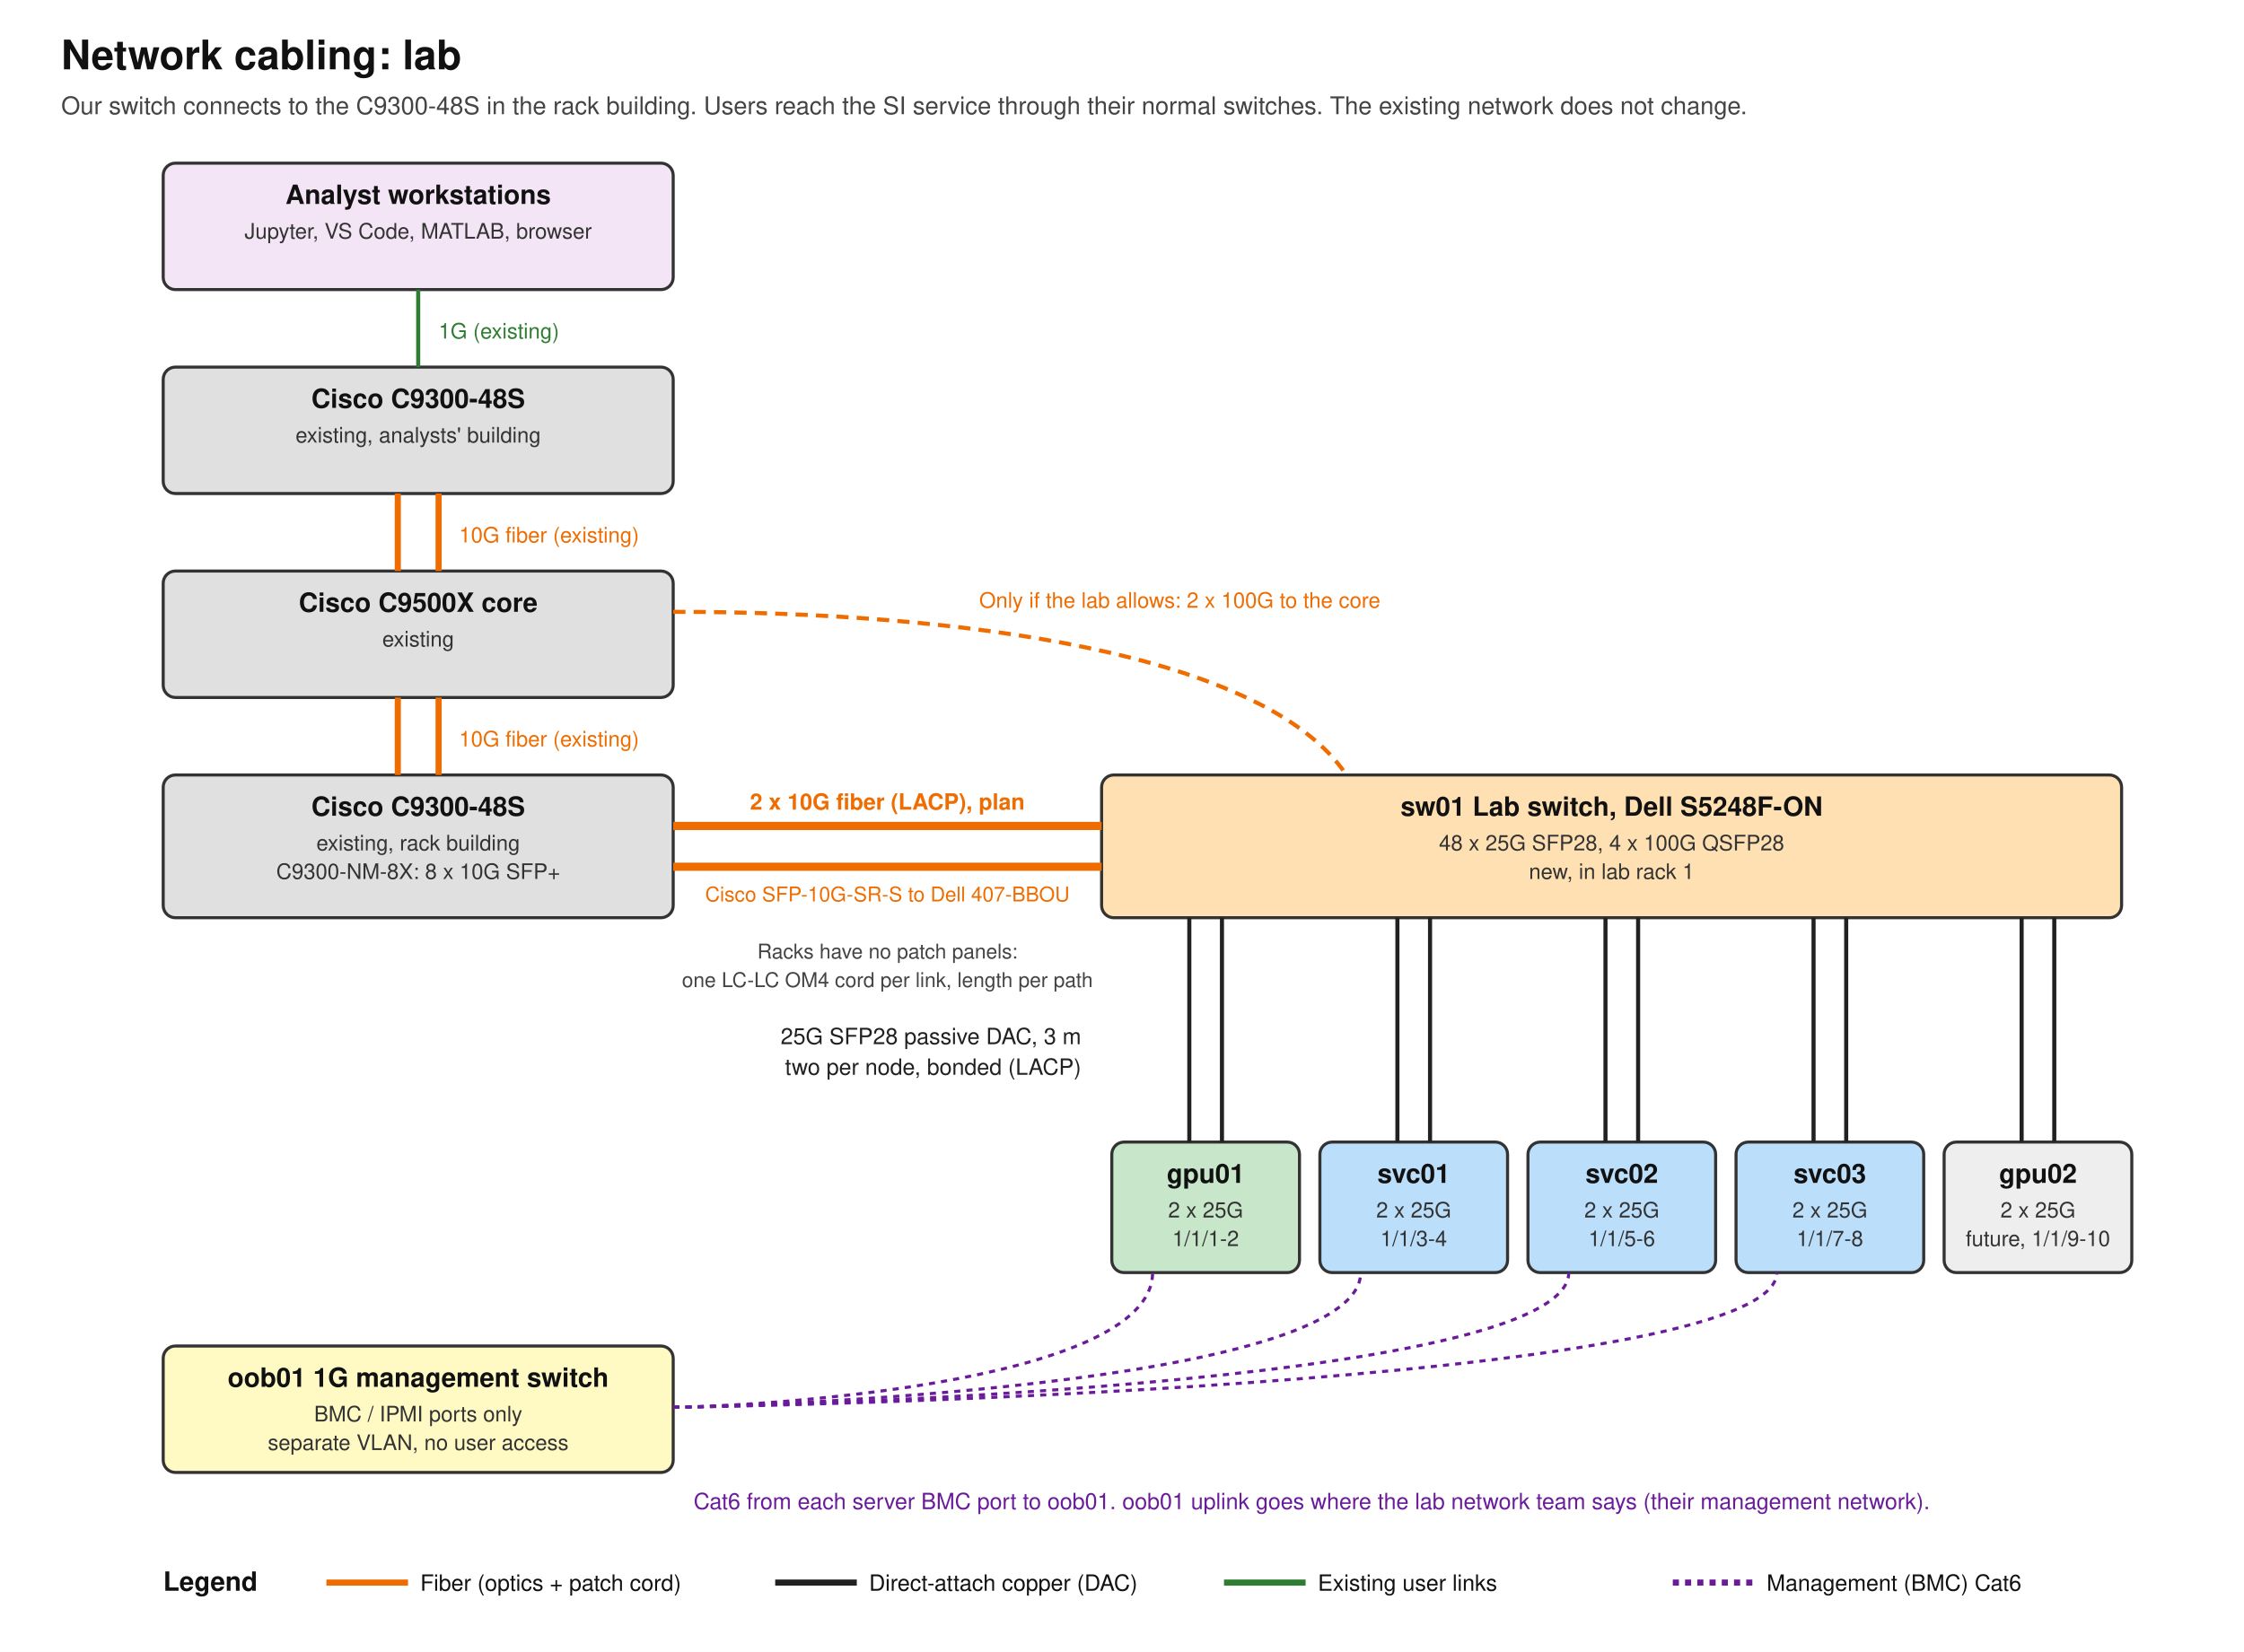
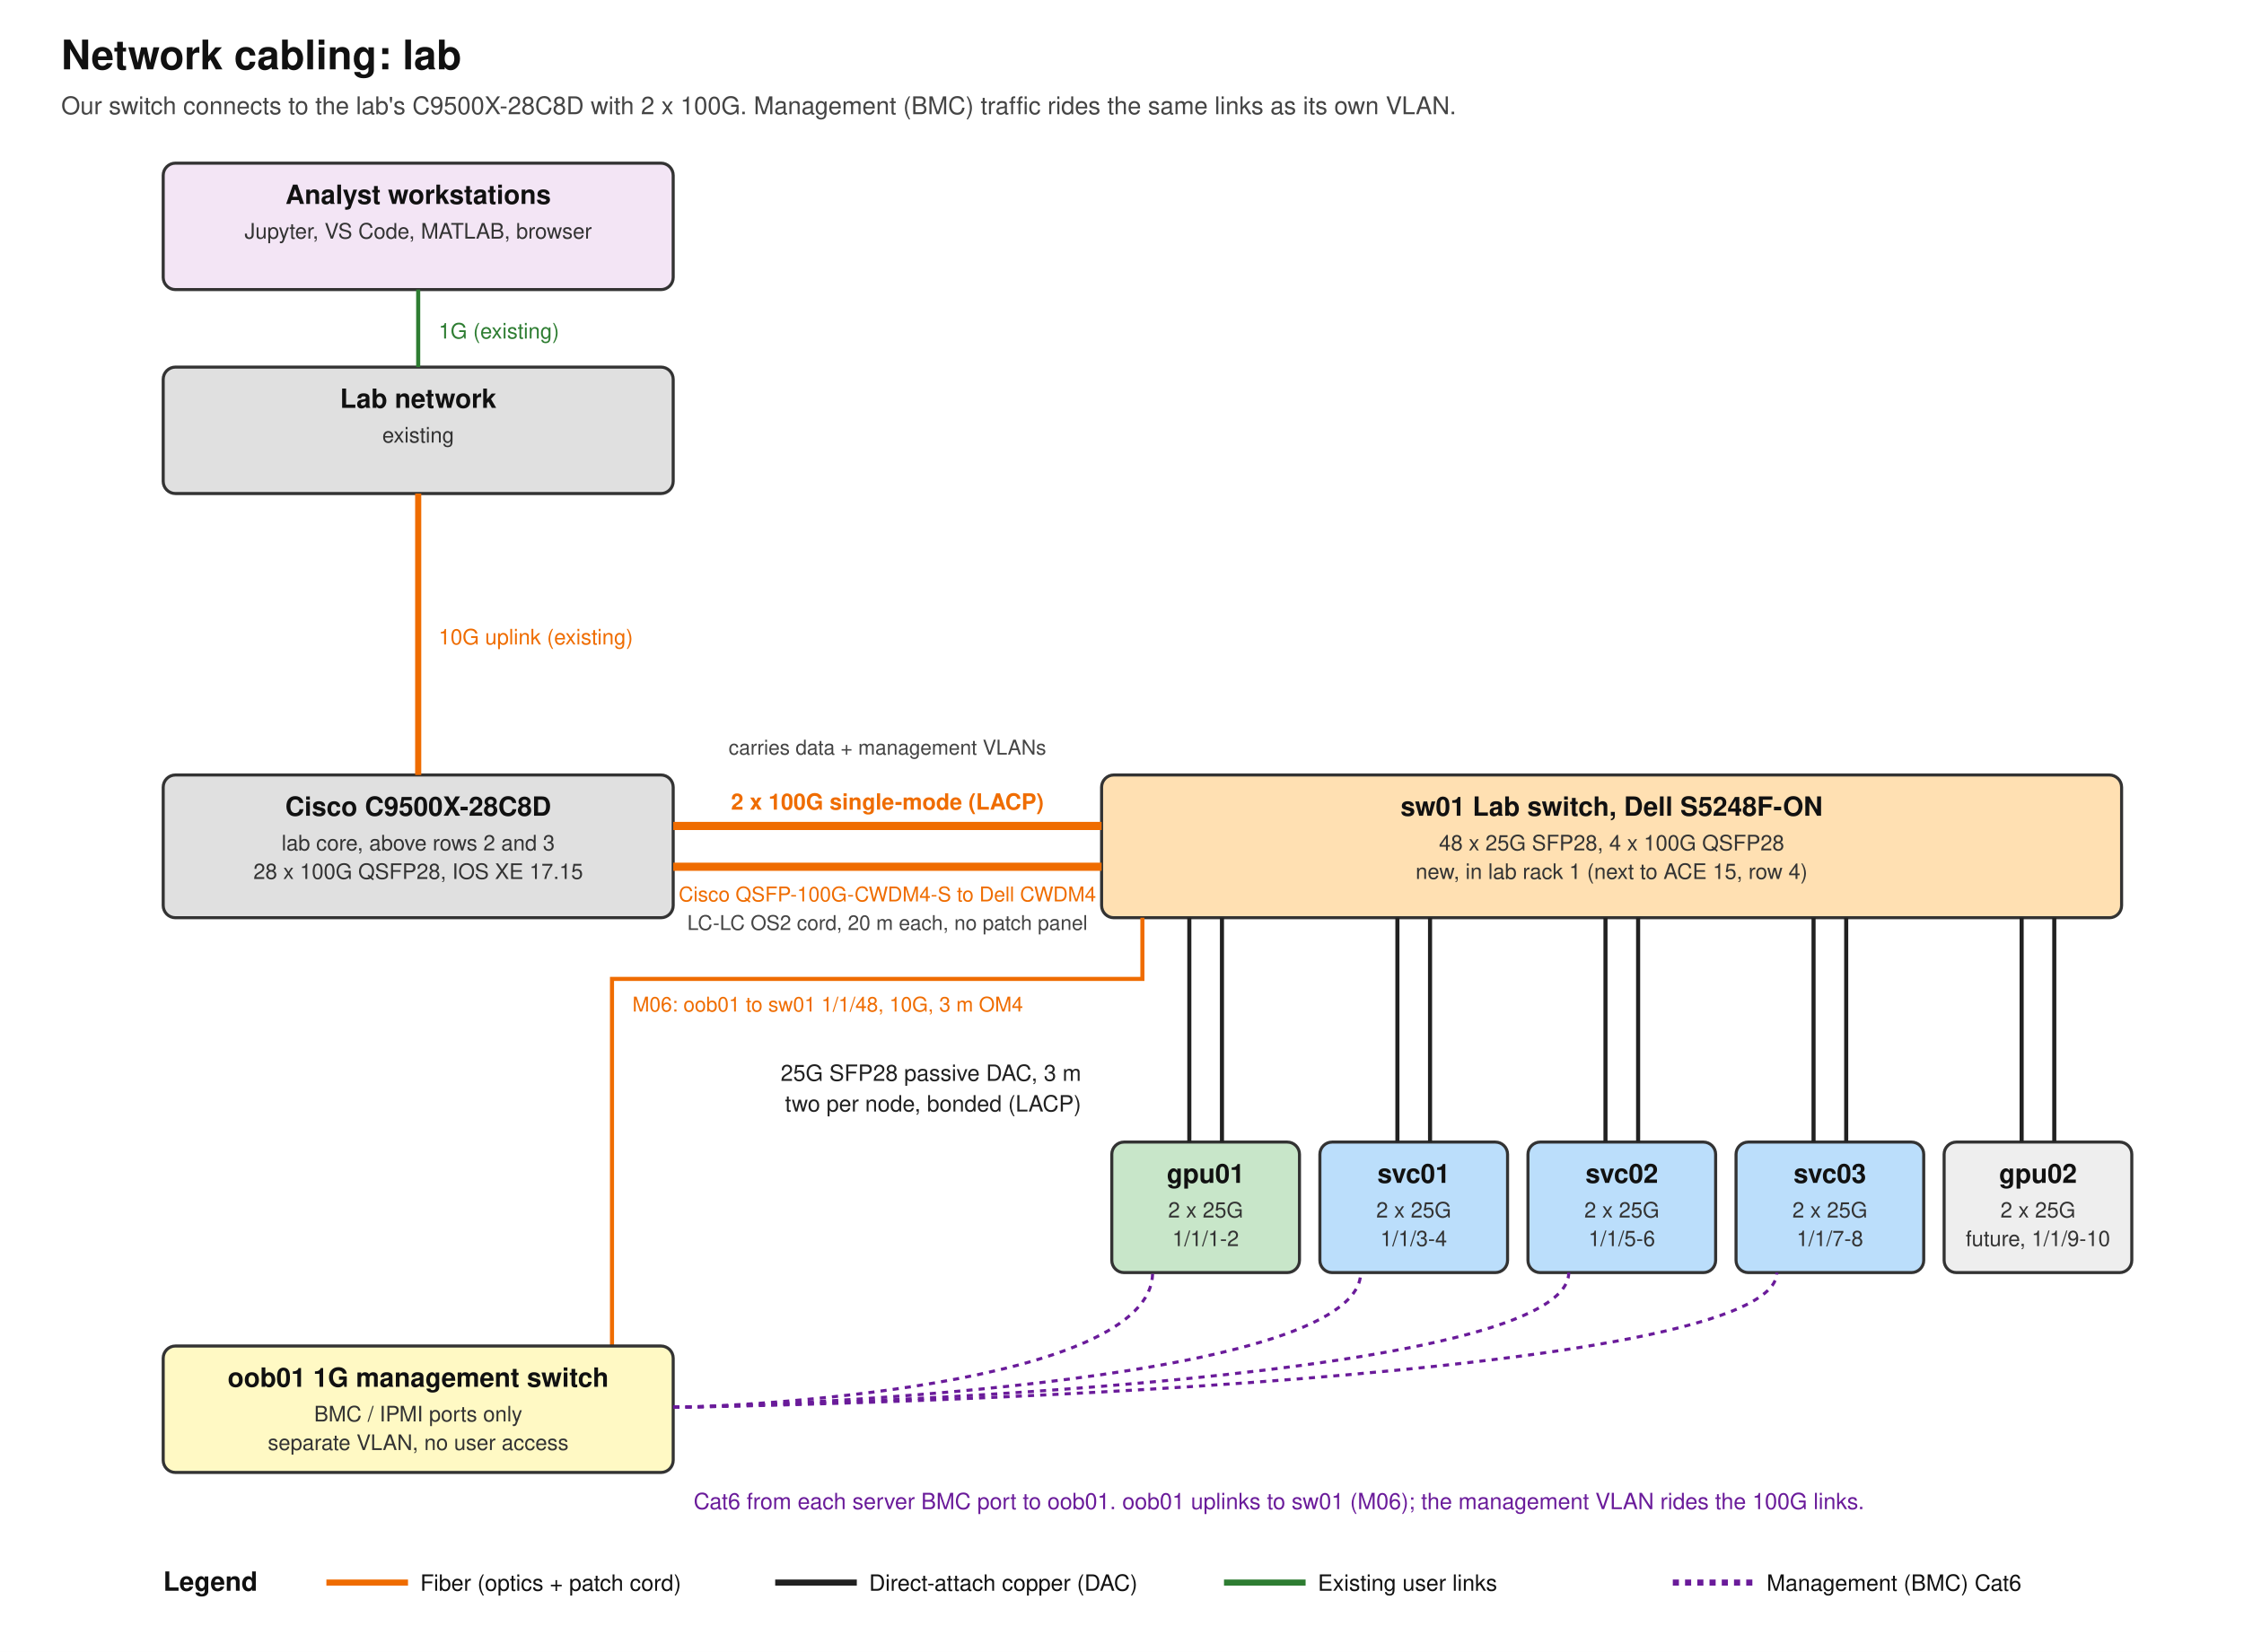
<svg xmlns="http://www.w3.org/2000/svg" viewBox="0 0 1100 810" width="1100" height="810" font-family="Helvetica, Arial, sans-serif">
  <rect width="1100" height="810" fill="#ffffff" />
  <text x="30" y="34" font-size="20" text-anchor="start" font-weight="bold" fill="#111">Network cabling: lab</text>
-   <text x="30" y="56" font-size="12" text-anchor="start" font-weight="normal" fill="#444">Our switch connects to the C9300-48S in the rack building. Users reach the SI service through their normal switches. The existing network does not change.</text>
+   <text x="30" y="56" font-size="12" text-anchor="start" font-weight="normal" fill="#444">Our switch connects to the lab's C9500X-28C8D with 2 x 100G. Management (BMC) traffic rides the same links as its own VLAN.</text>
  <rect x="80" y="80" width="250" height="62" fill="#f3e5f5" stroke="#333" stroke-width="1.5" rx="6" />
  <text x="205.0" y="100" font-size="13" text-anchor="middle" font-weight="bold" fill="#111">Analyst workstations</text>
  <text x="205.0" y="117" font-size="10.5" text-anchor="middle" font-weight="normal" fill="#333">Jupyter, VS Code, MATLAB, browser</text>
  <rect x="80" y="180" width="250" height="62" fill="#e0e0e0" stroke="#333" stroke-width="1.5" rx="6" />
-   <text x="205.0" y="200" font-size="13" text-anchor="middle" font-weight="bold" fill="#111">Cisco C9300-48S</text>
-   <text x="205.0" y="217" font-size="10.5" text-anchor="middle" font-weight="normal" fill="#333">existing, analysts' building</text>
-   <rect x="80" y="280" width="250" height="62" fill="#e0e0e0" stroke="#333" stroke-width="1.5" rx="6" />
-   <text x="205.0" y="300" font-size="13" text-anchor="middle" font-weight="bold" fill="#111">Cisco C9500X core</text>
-   <text x="205.0" y="317" font-size="10.5" text-anchor="middle" font-weight="normal" fill="#333">existing</text>
+   <text x="205.0" y="200" font-size="13" text-anchor="middle" font-weight="bold" fill="#111">Lab network</text>
+   <text x="205.0" y="217" font-size="10.5" text-anchor="middle" font-weight="normal" fill="#333">existing</text>
  <rect x="80" y="380" width="250" height="70" fill="#e0e0e0" stroke="#333" stroke-width="1.5" rx="6" />
-   <text x="205.0" y="400" font-size="13" text-anchor="middle" font-weight="bold" fill="#111">Cisco C9300-48S</text>
-   <text x="205.0" y="417" font-size="10.5" text-anchor="middle" font-weight="normal" fill="#333">existing, rack building</text>
-   <text x="205.0" y="431" font-size="10.5" text-anchor="middle" font-weight="normal" fill="#333">C9300-NM-8X: 8 x 10G SFP+</text>
+   <text x="205.0" y="400" font-size="13" text-anchor="middle" font-weight="bold" fill="#111">Cisco C9500X-28C8D</text>
+   <text x="205.0" y="417" font-size="10.5" text-anchor="middle" font-weight="normal" fill="#333">lab core, above rows 2 and 3</text>
+   <text x="205.0" y="431" font-size="10.5" text-anchor="middle" font-weight="normal" fill="#333">28 x 100G QSFP28, IOS XE 17.15</text>
  <line x1="205" y1="142" x2="205" y2="180" stroke="#2e7d32" stroke-width="2" />
  <text x="215" y="166" font-size="10.5" text-anchor="start" font-weight="normal" fill="#2e7d32">1G (existing)</text>
-   <line x1="195" y1="242" x2="195" y2="280" stroke="#ef6c00" stroke-width="3" />
-   <line x1="215" y1="242" x2="215" y2="280" stroke="#ef6c00" stroke-width="3" />
-   <text x="225" y="266" font-size="10.5" text-anchor="start" font-weight="normal" fill="#ef6c00">10G fiber (existing)</text>
-   <line x1="195" y1="342" x2="195" y2="380" stroke="#ef6c00" stroke-width="3" />
-   <line x1="215" y1="342" x2="215" y2="380" stroke="#ef6c00" stroke-width="3" />
-   <text x="225" y="366" font-size="10.5" text-anchor="start" font-weight="normal" fill="#ef6c00">10G fiber (existing)</text>
+   <line x1="205" y1="242" x2="205" y2="380" stroke="#ef6c00" stroke-width="3" />
+   <text x="215" y="316" font-size="10.5" text-anchor="start" font-weight="normal" fill="#ef6c00">10G uplink (existing)</text>
  <rect x="540" y="380" width="500" height="70" fill="#ffe0b2" stroke="#333" stroke-width="1.5" rx="6" />
  <text x="790.0" y="400" font-size="13" text-anchor="middle" font-weight="bold" fill="#111">sw01 Lab switch, Dell S5248F-ON</text>
  <text x="790.0" y="417" font-size="10.5" text-anchor="middle" font-weight="normal" fill="#333">48 x 25G SFP28, 4 x 100G QSFP28</text>
-   <text x="790.0" y="431" font-size="10.5" text-anchor="middle" font-weight="normal" fill="#333">new, in lab rack 1</text>
+   <text x="790.0" y="431" font-size="10.5" text-anchor="middle" font-weight="normal" fill="#333">new, in lab rack 1 (next to ACE 15, row 4)</text>
  <path d="M330 405 L540 405" fill="none" stroke="#ef6c00" stroke-width="4" />
  <path d="M330 425 L540 425" fill="none" stroke="#ef6c00" stroke-width="4" />
-   <text x="435" y="397" font-size="11" text-anchor="middle" font-weight="bold" fill="#ef6c00">2 x 10G fiber (LACP), plan</text>
-   <text x="435" y="442" font-size="10" text-anchor="middle" font-weight="normal" fill="#ef6c00">Cisco SFP-10G-SR-S to Dell 407-BBOU</text>
-   <text x="435" y="470" font-size="10" text-anchor="middle" font-weight="normal" fill="#444">Racks have no patch panels:</text>
-   <text x="435" y="484" font-size="10" text-anchor="middle" font-weight="normal" fill="#444">one LC-LC OM4 cord per link, length per path</text>
-   <path d="M330 300 C 470 300, 620 320, 660 380" fill="none" stroke="#ef6c00" stroke-width="2" stroke-dasharray="6 4" />
-   <text x="480" y="298" font-size="10.5" text-anchor="start" font-weight="normal" fill="#ef6c00">Only if the lab allows: 2 x 100G to the core</text>
+   <text x="435" y="397" font-size="11" text-anchor="middle" font-weight="bold" fill="#ef6c00">2 x 100G single-mode (LACP)</text>
+   <text x="435" y="442" font-size="10" text-anchor="middle" font-weight="normal" fill="#ef6c00">Cisco QSFP-100G-CWDM4-S to Dell CWDM4</text>
+   <text x="435" y="456" font-size="10" text-anchor="middle" font-weight="normal" fill="#444">LC-LC OS2 cord, 20 m each, no patch panel</text>
+   <text x="435" y="370" font-size="10" text-anchor="middle" font-weight="normal" fill="#444">carries data + management VLANs</text>
+   <path d="M300 660 L300 480 L560 480 L560 450" fill="none" stroke="#ef6c00" stroke-width="2" />
+   <text x="310" y="496" font-size="10" text-anchor="start" font-weight="normal" fill="#ef6c00">M06: oob01 to sw01 1/1/48, 10G, 3 m OM4</text>
  <rect x="545" y="560" width="92" height="64" fill="#c8e6c9" stroke="#333" stroke-width="1.5" rx="6" />
  <text x="591.0" y="580" font-size="13" text-anchor="middle" font-weight="bold" fill="#111">gpu01</text>
  <text x="591.0" y="597" font-size="10.5" text-anchor="middle" font-weight="normal" fill="#333">2 x 25G</text>
  <text x="591.0" y="611" font-size="10.5" text-anchor="middle" font-weight="normal" fill="#333">1/1/1-2</text>
  <line x1="583" y1="450" x2="583" y2="560" stroke="#212121" stroke-width="2" />
  <line x1="599" y1="450" x2="599" y2="560" stroke="#212121" stroke-width="2" />
  <rect x="647" y="560" width="92" height="64" fill="#bbdefb" stroke="#333" stroke-width="1.5" rx="6" />
  <text x="693.0" y="580" font-size="13" text-anchor="middle" font-weight="bold" fill="#111">svc01</text>
  <text x="693.0" y="597" font-size="10.5" text-anchor="middle" font-weight="normal" fill="#333">2 x 25G</text>
  <text x="693.0" y="611" font-size="10.5" text-anchor="middle" font-weight="normal" fill="#333">1/1/3-4</text>
  <line x1="685" y1="450" x2="685" y2="560" stroke="#212121" stroke-width="2" />
  <line x1="701" y1="450" x2="701" y2="560" stroke="#212121" stroke-width="2" />
  <rect x="749" y="560" width="92" height="64" fill="#bbdefb" stroke="#333" stroke-width="1.5" rx="6" />
  <text x="795.0" y="580" font-size="13" text-anchor="middle" font-weight="bold" fill="#111">svc02</text>
  <text x="795.0" y="597" font-size="10.5" text-anchor="middle" font-weight="normal" fill="#333">2 x 25G</text>
  <text x="795.0" y="611" font-size="10.5" text-anchor="middle" font-weight="normal" fill="#333">1/1/5-6</text>
  <line x1="787" y1="450" x2="787" y2="560" stroke="#212121" stroke-width="2" />
  <line x1="803" y1="450" x2="803" y2="560" stroke="#212121" stroke-width="2" />
  <rect x="851" y="560" width="92" height="64" fill="#bbdefb" stroke="#333" stroke-width="1.5" rx="6" />
  <text x="897.0" y="580" font-size="13" text-anchor="middle" font-weight="bold" fill="#111">svc03</text>
  <text x="897.0" y="597" font-size="10.5" text-anchor="middle" font-weight="normal" fill="#333">2 x 25G</text>
  <text x="897.0" y="611" font-size="10.5" text-anchor="middle" font-weight="normal" fill="#333">1/1/7-8</text>
  <line x1="889" y1="450" x2="889" y2="560" stroke="#212121" stroke-width="2" />
  <line x1="905" y1="450" x2="905" y2="560" stroke="#212121" stroke-width="2" />
  <rect x="953" y="560" width="92" height="64" fill="#eeeeee" stroke="#333" stroke-width="1.5" rx="6" />
  <text x="999.0" y="580" font-size="13" text-anchor="middle" font-weight="bold" fill="#111">gpu02</text>
  <text x="999.0" y="597" font-size="10.5" text-anchor="middle" font-weight="normal" fill="#333">2 x 25G</text>
  <text x="999.0" y="611" font-size="10.5" text-anchor="middle" font-weight="normal" fill="#333">future, 1/1/9-10</text>
  <line x1="991" y1="450" x2="991" y2="560" stroke="#212121" stroke-width="2" />
  <line x1="1007" y1="450" x2="1007" y2="560" stroke="#212121" stroke-width="2" />
-   <text x="530" y="512" font-size="11" text-anchor="end" font-weight="normal" fill="#212121">25G SFP28 passive DAC, 3 m</text>
-   <text x="530" y="527" font-size="11" text-anchor="end" font-weight="normal" fill="#212121">two per node, bonded (LACP)</text>
+   <text x="530" y="530" font-size="11" text-anchor="end" font-weight="normal" fill="#212121">25G SFP28 passive DAC, 3 m</text>
+   <text x="530" y="545" font-size="11" text-anchor="end" font-weight="normal" fill="#212121">two per node, bonded (LACP)</text>
  <rect x="80" y="660" width="250" height="62" fill="#fff9c4" stroke="#333" stroke-width="1.5" rx="6" />
  <text x="205.0" y="680" font-size="13" text-anchor="middle" font-weight="bold" fill="#111">oob01 1G management switch</text>
  <text x="205.0" y="697" font-size="10.5" text-anchor="middle" font-weight="normal" fill="#333">BMC / IPMI ports only</text>
  <text x="205.0" y="711" font-size="10.5" text-anchor="middle" font-weight="normal" fill="#333">separate VLAN, no user access</text>
  <path d="M330 690 C 360 690, 565 680, 565 624" fill="none" stroke="#6a1b9a" stroke-width="1.5" stroke-dasharray="3 3" />
  <path d="M330 690 C 360 690, 667 680, 667 624" fill="none" stroke="#6a1b9a" stroke-width="1.5" stroke-dasharray="3 3" />
  <path d="M330 690 C 360 690, 769 680, 769 624" fill="none" stroke="#6a1b9a" stroke-width="1.5" stroke-dasharray="3 3" />
  <path d="M330 690 C 360 690, 871 680, 871 624" fill="none" stroke="#6a1b9a" stroke-width="1.5" stroke-dasharray="3 3" />
-   <text x="340" y="740" font-size="11" text-anchor="start" font-weight="normal" fill="#6a1b9a">Cat6 from each server BMC port to oob01. oob01 uplink goes where the lab network team says (their management network).</text>
+   <text x="340" y="740" font-size="11" text-anchor="start" font-weight="normal" fill="#6a1b9a">Cat6 from each server BMC port to oob01. oob01 uplinks to sw01 (M06); the management VLAN rides the 100G links.</text>
  <text x="80" y="780" font-size="13" text-anchor="start" font-weight="bold" fill="#111">Legend</text>
  <line x1="160" y1="776" x2="200" y2="776" stroke="#ef6c00" stroke-width="3" />
  <text x="206" y="780" font-size="11" text-anchor="start" font-weight="normal" fill="#111">Fiber (optics + patch cord)</text>
  <line x1="380" y1="776" x2="420" y2="776" stroke="#212121" stroke-width="3" />
  <text x="426" y="780" font-size="11" text-anchor="start" font-weight="normal" fill="#111">Direct-attach copper (DAC)</text>
  <line x1="600" y1="776" x2="640" y2="776" stroke="#2e7d32" stroke-width="3" />
  <text x="646" y="780" font-size="11" text-anchor="start" font-weight="normal" fill="#111">Existing user links</text>
  <line x1="820" y1="776" x2="860" y2="776" stroke="#6a1b9a" stroke-width="3" stroke-dasharray="3 3" />
  <text x="866" y="780" font-size="11" text-anchor="start" font-weight="normal" fill="#111">Management (BMC) Cat6</text>
</svg>
